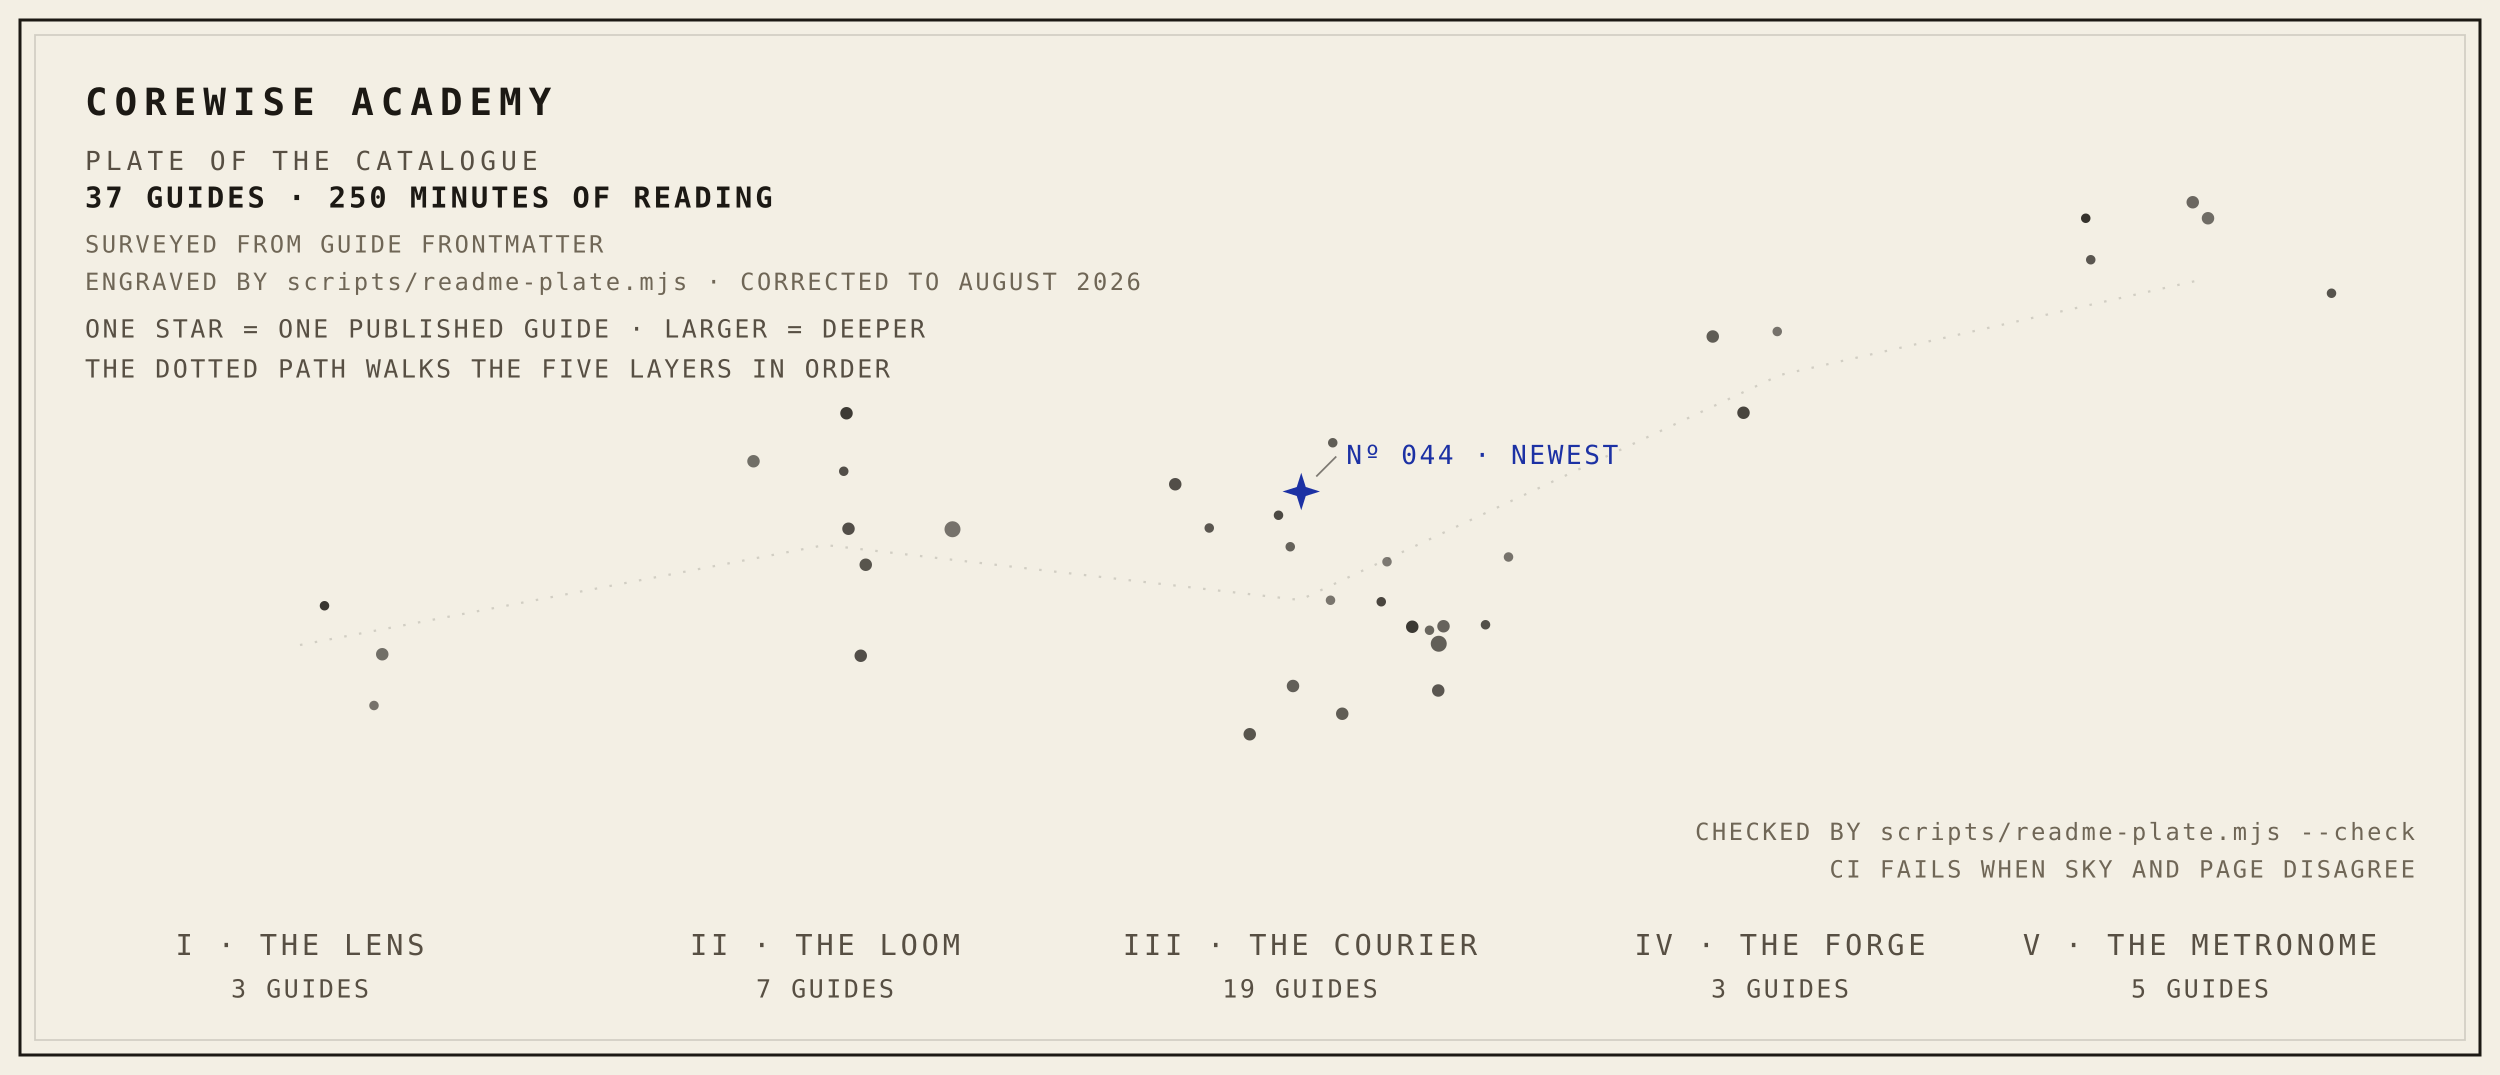
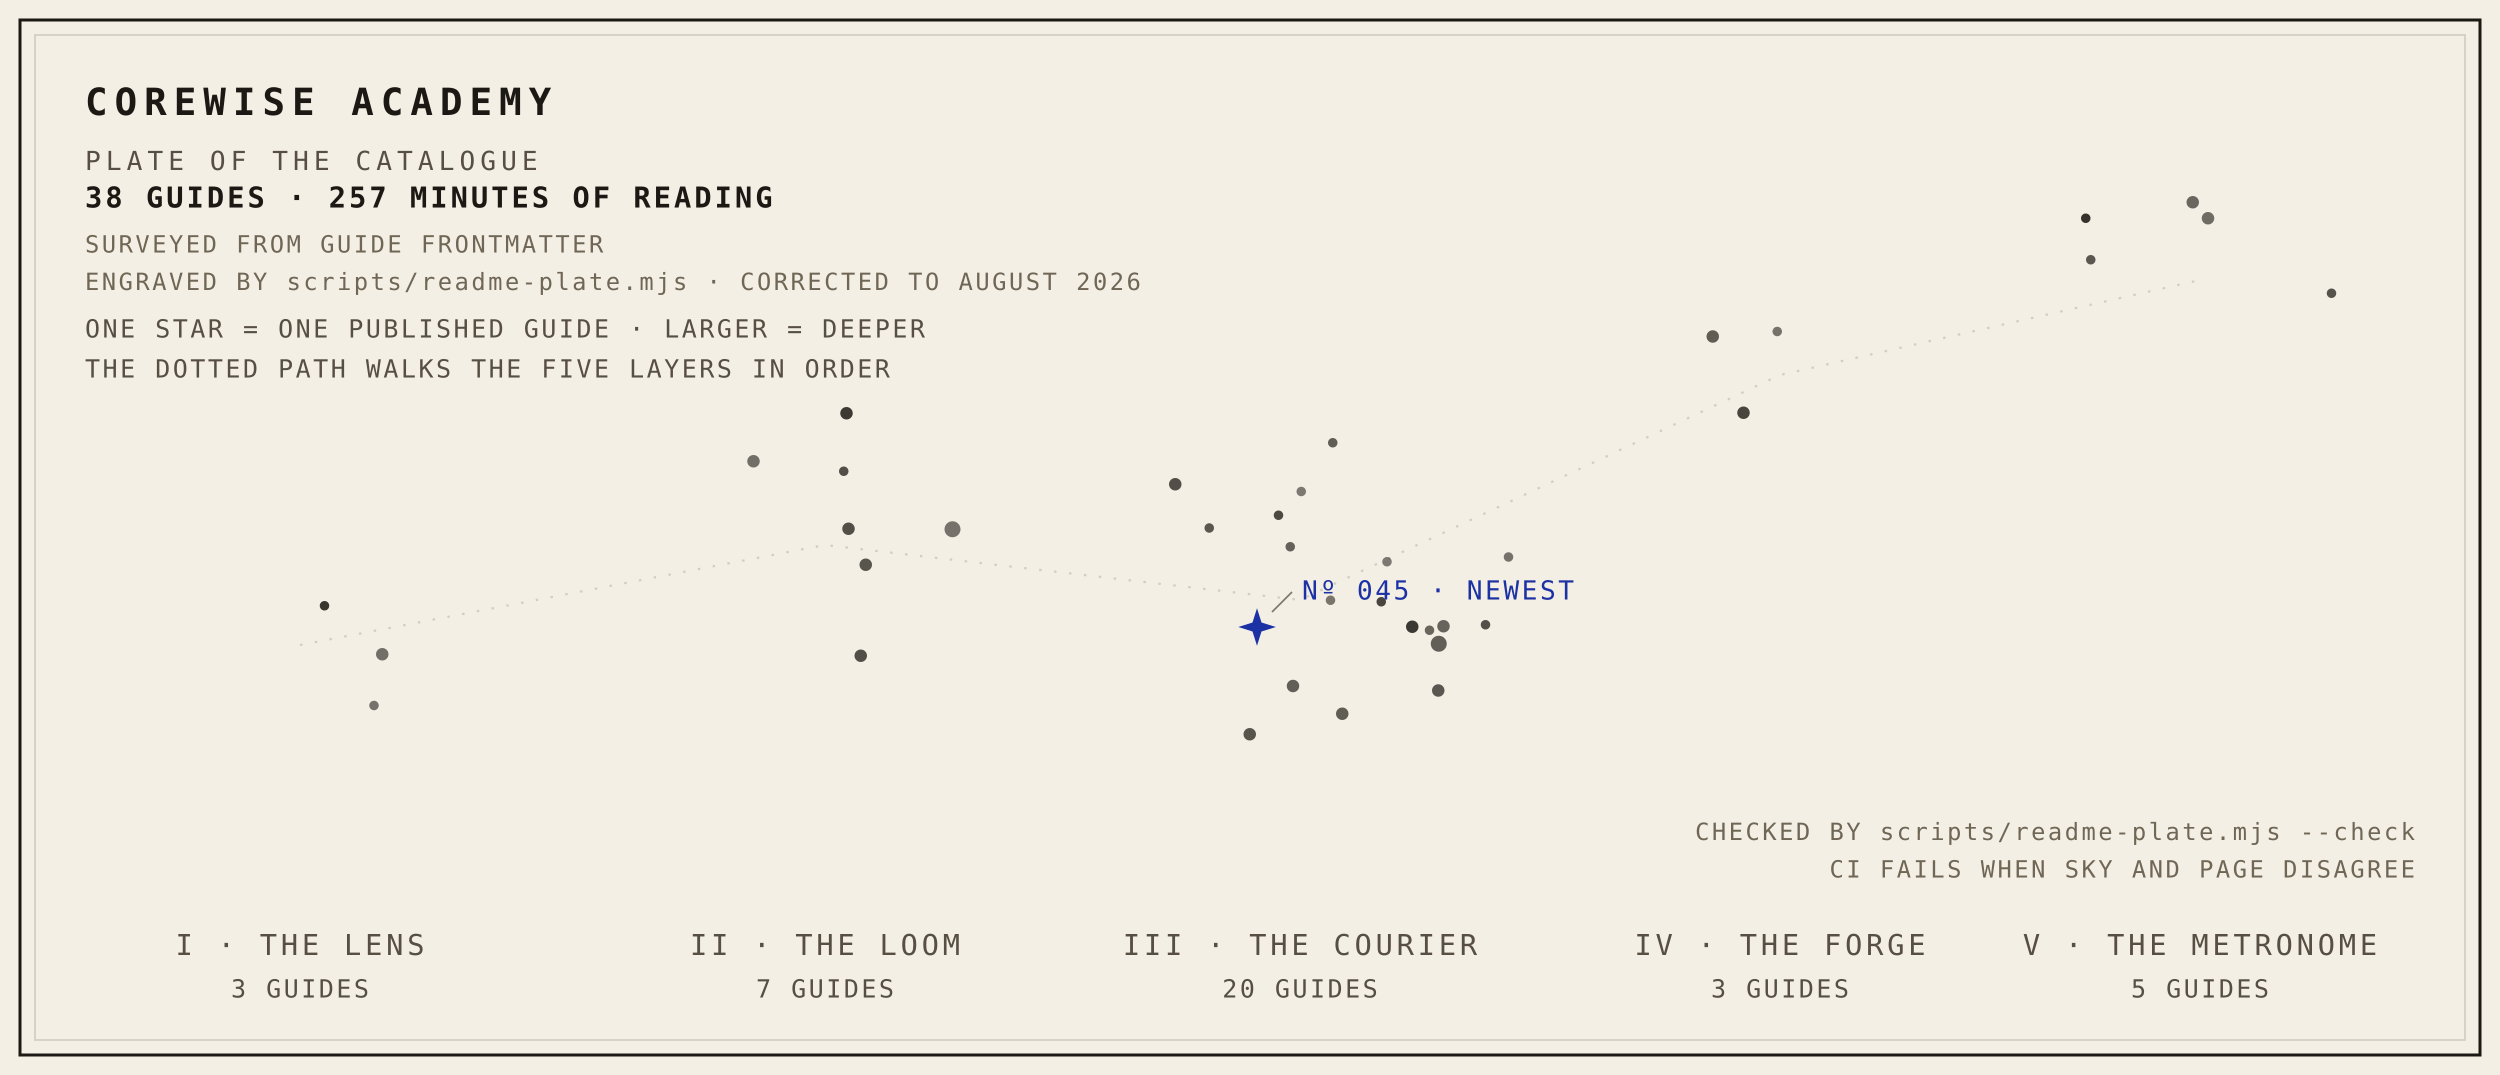
- <svg xmlns="http://www.w3.org/2000/svg" viewBox="0 0 1000 430" role="img" aria-label="Chart of the CoreWise Academy catalogue: 37 published guides as stars in five constellations, one per curriculum layer.">
+ <svg xmlns="http://www.w3.org/2000/svg" viewBox="0 0 1000 430" role="img" aria-label="Chart of the CoreWise Academy catalogue: 38 published guides as stars in five constellations, one per curriculum layer.">
  <g font-family="ui-monospace, 'IBM Plex Mono', SFMono-Regular, Menlo, monospace">
    <rect x="0" y="0" width="1000" height="430" fill="#f3efe4" />
    <rect x="8" y="8" width="984" height="414" fill="none" stroke="#1c1914" stroke-width="1.2" />
    <rect x="14" y="14" width="972" height="402" fill="none" stroke="#1c1914" stroke-opacity="0.16" stroke-width="0.7" />
    <path d="M 120 258 L 330 218 L 520 240 L 712 150 L 880 112" fill="none" stroke="#1c1914" stroke-opacity="0.16" stroke-width="0.9" stroke-dasharray="1 5" />
    <circle cx="129.8" cy="242.3" r="1.9" fill="#1c1914" fill-opacity="0.86" />
    <circle cx="149.6" cy="282.2" r="1.9" fill="#1c1914" fill-opacity="0.58" />
    <circle cx="152.9" cy="261.7" r="2.5" fill="#1c1914" fill-opacity="0.6" />
    <text x="120" y="382" text-anchor="middle" font-size="11.5" letter-spacing="1.5" fill="#574f43">I · THE LENS</text>
    <text x="120" y="399" text-anchor="middle" font-size="10" letter-spacing="1" fill="#574f43">3 GUIDES</text>
    <circle cx="337.5" cy="188.5" r="1.9" fill="#1c1914" fill-opacity="0.75" />
    <circle cx="381" cy="211.7" r="3.2" fill="#1c1914" fill-opacity="0.58" />
    <circle cx="301.4" cy="184.5" r="2.5" fill="#1c1914" fill-opacity="0.6" />
    <circle cx="338.6" cy="165.3" r="2.5" fill="#1c1914" fill-opacity="0.84" />
    <circle cx="344.3" cy="262.3" r="2.5" fill="#1c1914" fill-opacity="0.75" />
    <circle cx="346.3" cy="225.9" r="2.5" fill="#1c1914" fill-opacity="0.72" />
    <circle cx="339.4" cy="211.5" r="2.5" fill="#1c1914" fill-opacity="0.75" />
    <text x="330" y="382" text-anchor="middle" font-size="11.5" letter-spacing="1.5" fill="#574f43">II · THE LOOM</text>
    <text x="330" y="399" text-anchor="middle" font-size="10" letter-spacing="1" fill="#574f43">7 GUIDES</text>
    <circle cx="575.3" cy="276.2" r="2.5" fill="#1c1914" fill-opacity="0.71" />
    <circle cx="564.9" cy="250.7" r="2.5" fill="#1c1914" fill-opacity="0.85" />
    <circle cx="516.1" cy="218.7" r="1.9" fill="#1c1914" fill-opacity="0.66" />
    <circle cx="536.9" cy="285.5" r="2.5" fill="#1c1914" fill-opacity="0.68" />
    <circle cx="552.5" cy="240.7" r="1.9" fill="#1c1914" fill-opacity="0.79" />
    <circle cx="517.2" cy="274.4" r="2.5" fill="#1c1914" fill-opacity="0.67" />
    <circle cx="483.7" cy="211.2" r="1.9" fill="#1c1914" fill-opacity="0.71" />
    <circle cx="533.1" cy="177.1" r="1.9" fill="#1c1914" fill-opacity="0.68" />
    <circle cx="571.8" cy="252.1" r="1.9" fill="#1c1914" fill-opacity="0.64" />
-     <path d="M12 0 L14.88 9.12 L24 12 L14.88 14.88 L12 24 L9.12 14.88 L0 12 L9.12 9.12 Z" transform="translate(513.00 189.10) scale(0.625)" fill="#1c31a4" />
+     <circle cx="520.5" cy="196.6" r="1.9" fill="#1c1914" fill-opacity="0.55" />
    <circle cx="575.5" cy="257.5" r="3.2" fill="#1c1914" fill-opacity="0.67" />
    <circle cx="532.2" cy="240.1" r="1.9" fill="#1c1914" fill-opacity="0.57" />
    <circle cx="470.1" cy="193.7" r="2.5" fill="#1c1914" fill-opacity="0.75" />
    <circle cx="499.9" cy="293.7" r="2.5" fill="#1c1914" fill-opacity="0.72" />
    <circle cx="511.4" cy="206.1" r="1.9" fill="#1c1914" fill-opacity="0.77" />
    <circle cx="603.4" cy="222.8" r="1.9" fill="#1c1914" fill-opacity="0.58" />
+     <path d="M12 0 L14.88 9.12 L24 12 L14.88 14.88 L12 24 L9.12 14.88 L0 12 L9.12 9.12 Z" transform="translate(495.30 243.30) scale(0.625)" fill="#1c31a4" />
    <circle cx="577.4" cy="250.5" r="2.5" fill="#1c1914" fill-opacity="0.65" />
    <circle cx="594.2" cy="249.9" r="1.9" fill="#1c1914" fill-opacity="0.74" />
    <circle cx="554.8" cy="224.7" r="1.9" fill="#1c1914" fill-opacity="0.55" />
    <text x="520" y="382" text-anchor="middle" font-size="11.5" letter-spacing="1.5" fill="#574f43">III · THE COURIER</text>
-     <text x="520" y="399" text-anchor="middle" font-size="10" letter-spacing="1" fill="#574f43">19 GUIDES</text>
+     <text x="520" y="399" text-anchor="middle" font-size="10" letter-spacing="1" fill="#574f43">20 GUIDES</text>
    <circle cx="710.9" cy="132.6" r="1.9" fill="#1c1914" fill-opacity="0.58" />
    <circle cx="697.4" cy="165.1" r="2.5" fill="#1c1914" fill-opacity="0.79" />
    <circle cx="685.1" cy="134.6" r="2.5" fill="#1c1914" fill-opacity="0.68" />
    <text x="712" y="382" text-anchor="middle" font-size="11.5" letter-spacing="1.5" fill="#574f43">IV · THE FORGE</text>
    <text x="712" y="399" text-anchor="middle" font-size="10" letter-spacing="1" fill="#574f43">3 GUIDES</text>
    <circle cx="883.2" cy="87.3" r="2.5" fill="#1c1914" fill-opacity="0.61" />
    <circle cx="836.3" cy="103.9" r="1.9" fill="#1c1914" fill-opacity="0.71" />
    <circle cx="877.1" cy="80.9" r="2.5" fill="#1c1914" fill-opacity="0.63" />
    <circle cx="932.6" cy="117.3" r="1.9" fill="#1c1914" fill-opacity="0.73" />
    <circle cx="834.3" cy="87.3" r="1.9" fill="#1c1914" fill-opacity="0.88" />
    <text x="880" y="382" text-anchor="middle" font-size="11.5" letter-spacing="1.5" fill="#574f43">V · THE METRONOME</text>
    <text x="880" y="399" text-anchor="middle" font-size="10" letter-spacing="1" fill="#574f43">5 GUIDES</text>
-     <path d="M 526.5 190.6 L 534.5 182.6" stroke="#1c1914" stroke-opacity="0.55" stroke-width="0.7" fill="none" />
-     <text x="538.5" y="185.6" font-size="10.5" letter-spacing="1" fill="#1c31a4">Nº 044 · NEWEST</text>
+     <path d="M 508.8 244.8 L 516.8 236.8" stroke="#1c1914" stroke-opacity="0.55" stroke-width="0.7" fill="none" />
+     <text x="520.8" y="239.8" font-size="10.5" letter-spacing="1" fill="#1c31a4">Nº 045 · NEWEST</text>
    <text x="34" y="46" font-size="15" letter-spacing="2.8" fill="#1c1914" font-weight="600">COREWISE ACADEMY</text>
    <text x="34" y="68" font-size="10.5" letter-spacing="2" fill="#574f43" font-weight="400">PLATE OF THE CATALOGUE</text>
-     <text x="34" y="83" font-size="11.5" letter-spacing="1.2" fill="#1c1914" font-weight="600">37 GUIDES · 250 MINUTES OF READING</text>
+     <text x="34" y="83" font-size="11.5" letter-spacing="1.2" fill="#1c1914" font-weight="600">38 GUIDES · 257 MINUTES OF READING</text>
    <text x="34" y="101" font-size="9.5" letter-spacing="1" fill="#6f6656" font-weight="400">SURVEYED FROM GUIDE FRONTMATTER</text>
    <text x="34" y="116" font-size="9.5" letter-spacing="1" fill="#6f6656" font-weight="400">ENGRAVED BY scripts/readme-plate.mjs · CORRECTED TO AUGUST 2026</text>
    <text x="34" y="135" font-size="10" letter-spacing="1" fill="#574f43">ONE STAR = ONE PUBLISHED GUIDE · LARGER = DEEPER</text>
    <text x="34" y="151" font-size="10" letter-spacing="1" fill="#574f43">THE DOTTED PATH WALKS THE FIVE LAYERS IN ORDER</text>
    <text x="966" y="336" text-anchor="end" font-size="9.5" letter-spacing="1" fill="#6f6656">CHECKED BY scripts/readme-plate.mjs --check</text>
    <text x="966" y="351" text-anchor="end" font-size="9.5" letter-spacing="1" fill="#6f6656">CI FAILS WHEN SKY AND PAGE DISAGREE</text>
  </g>
</svg>
